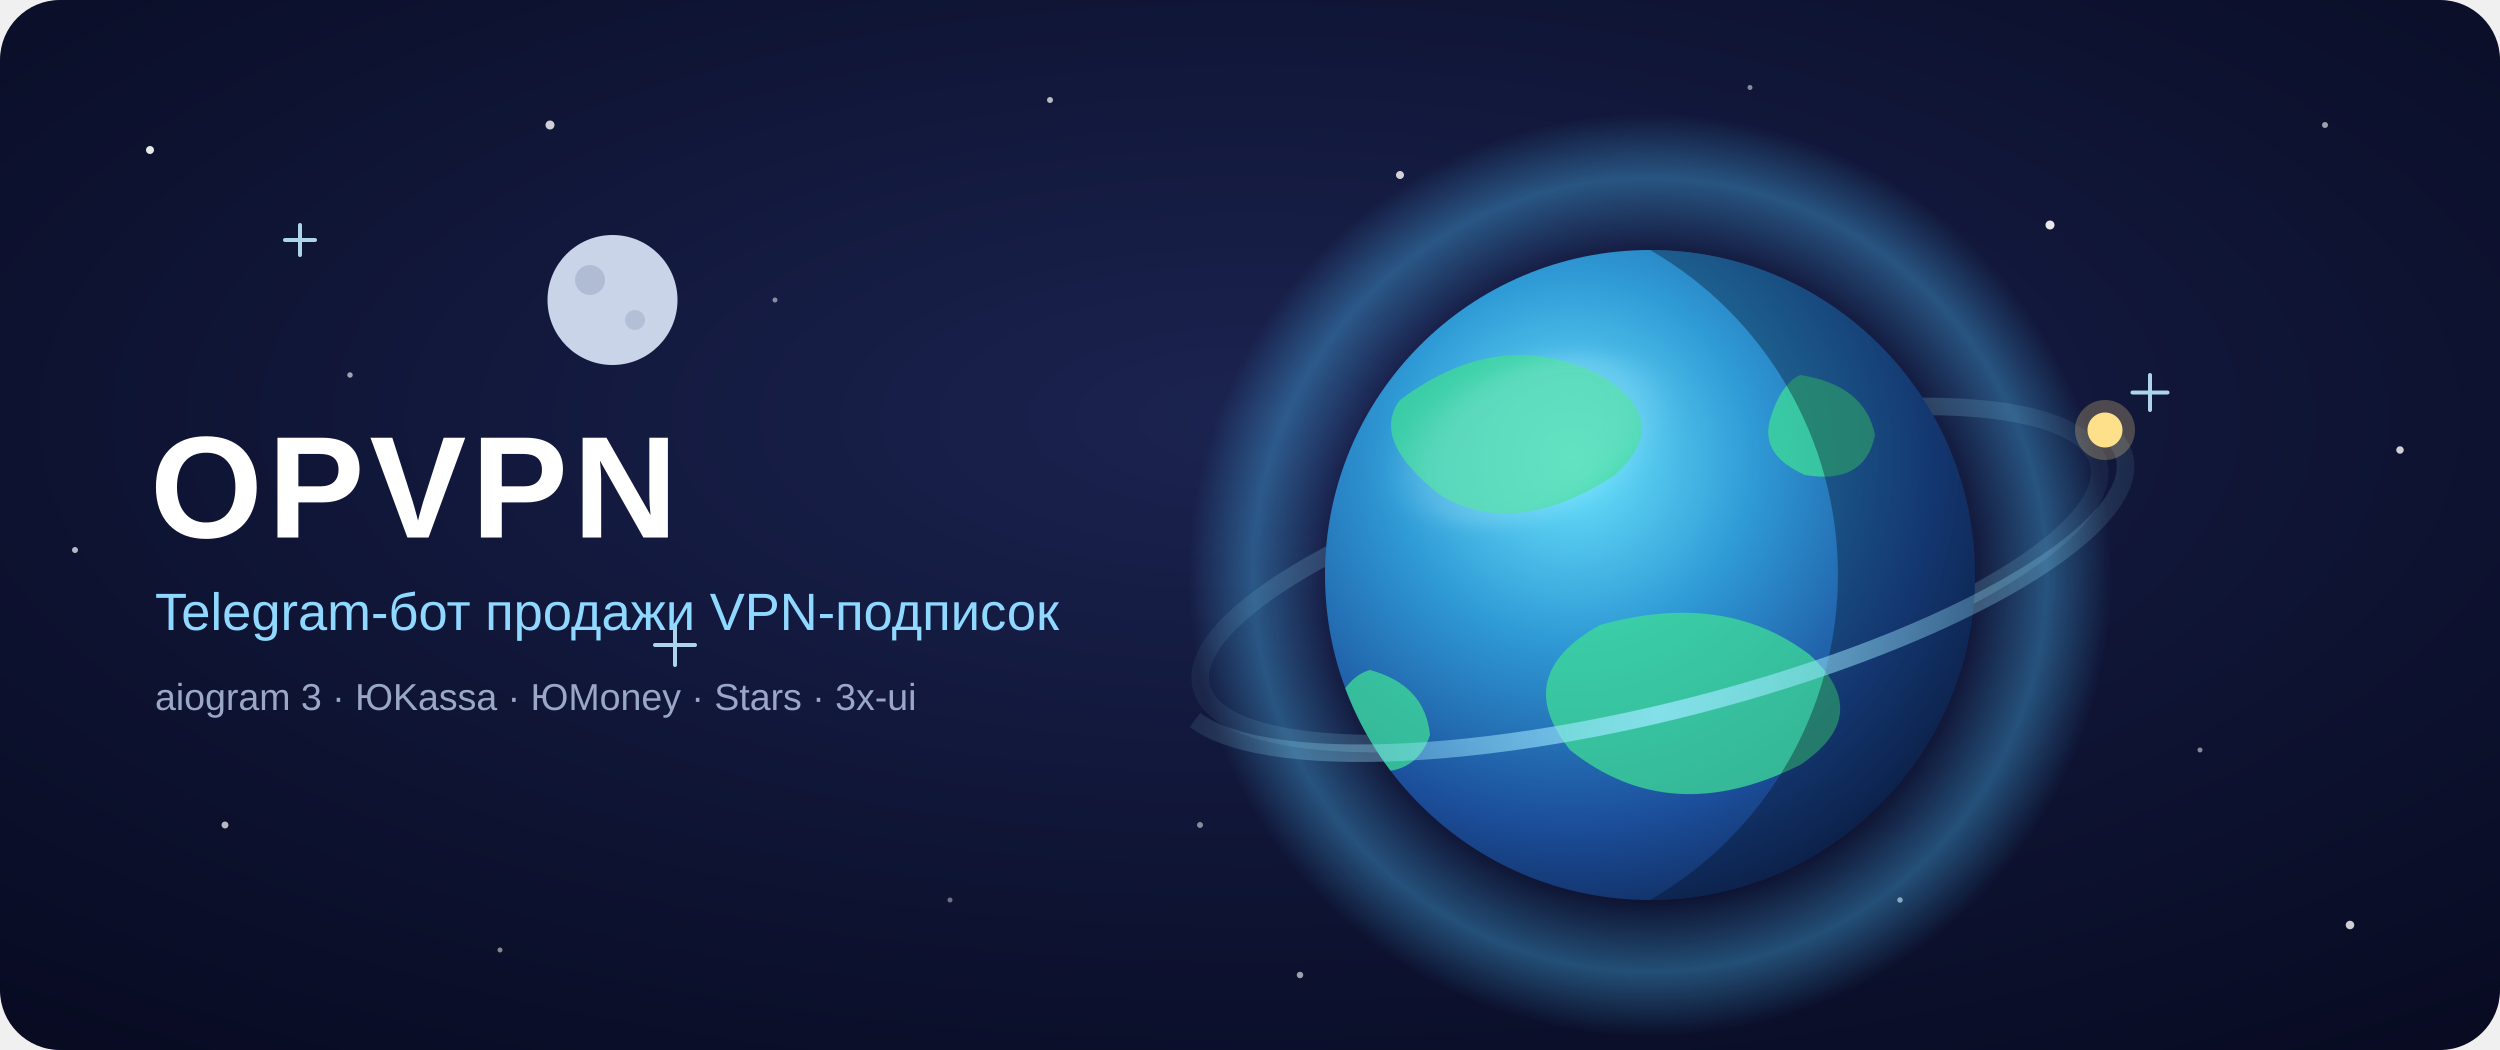
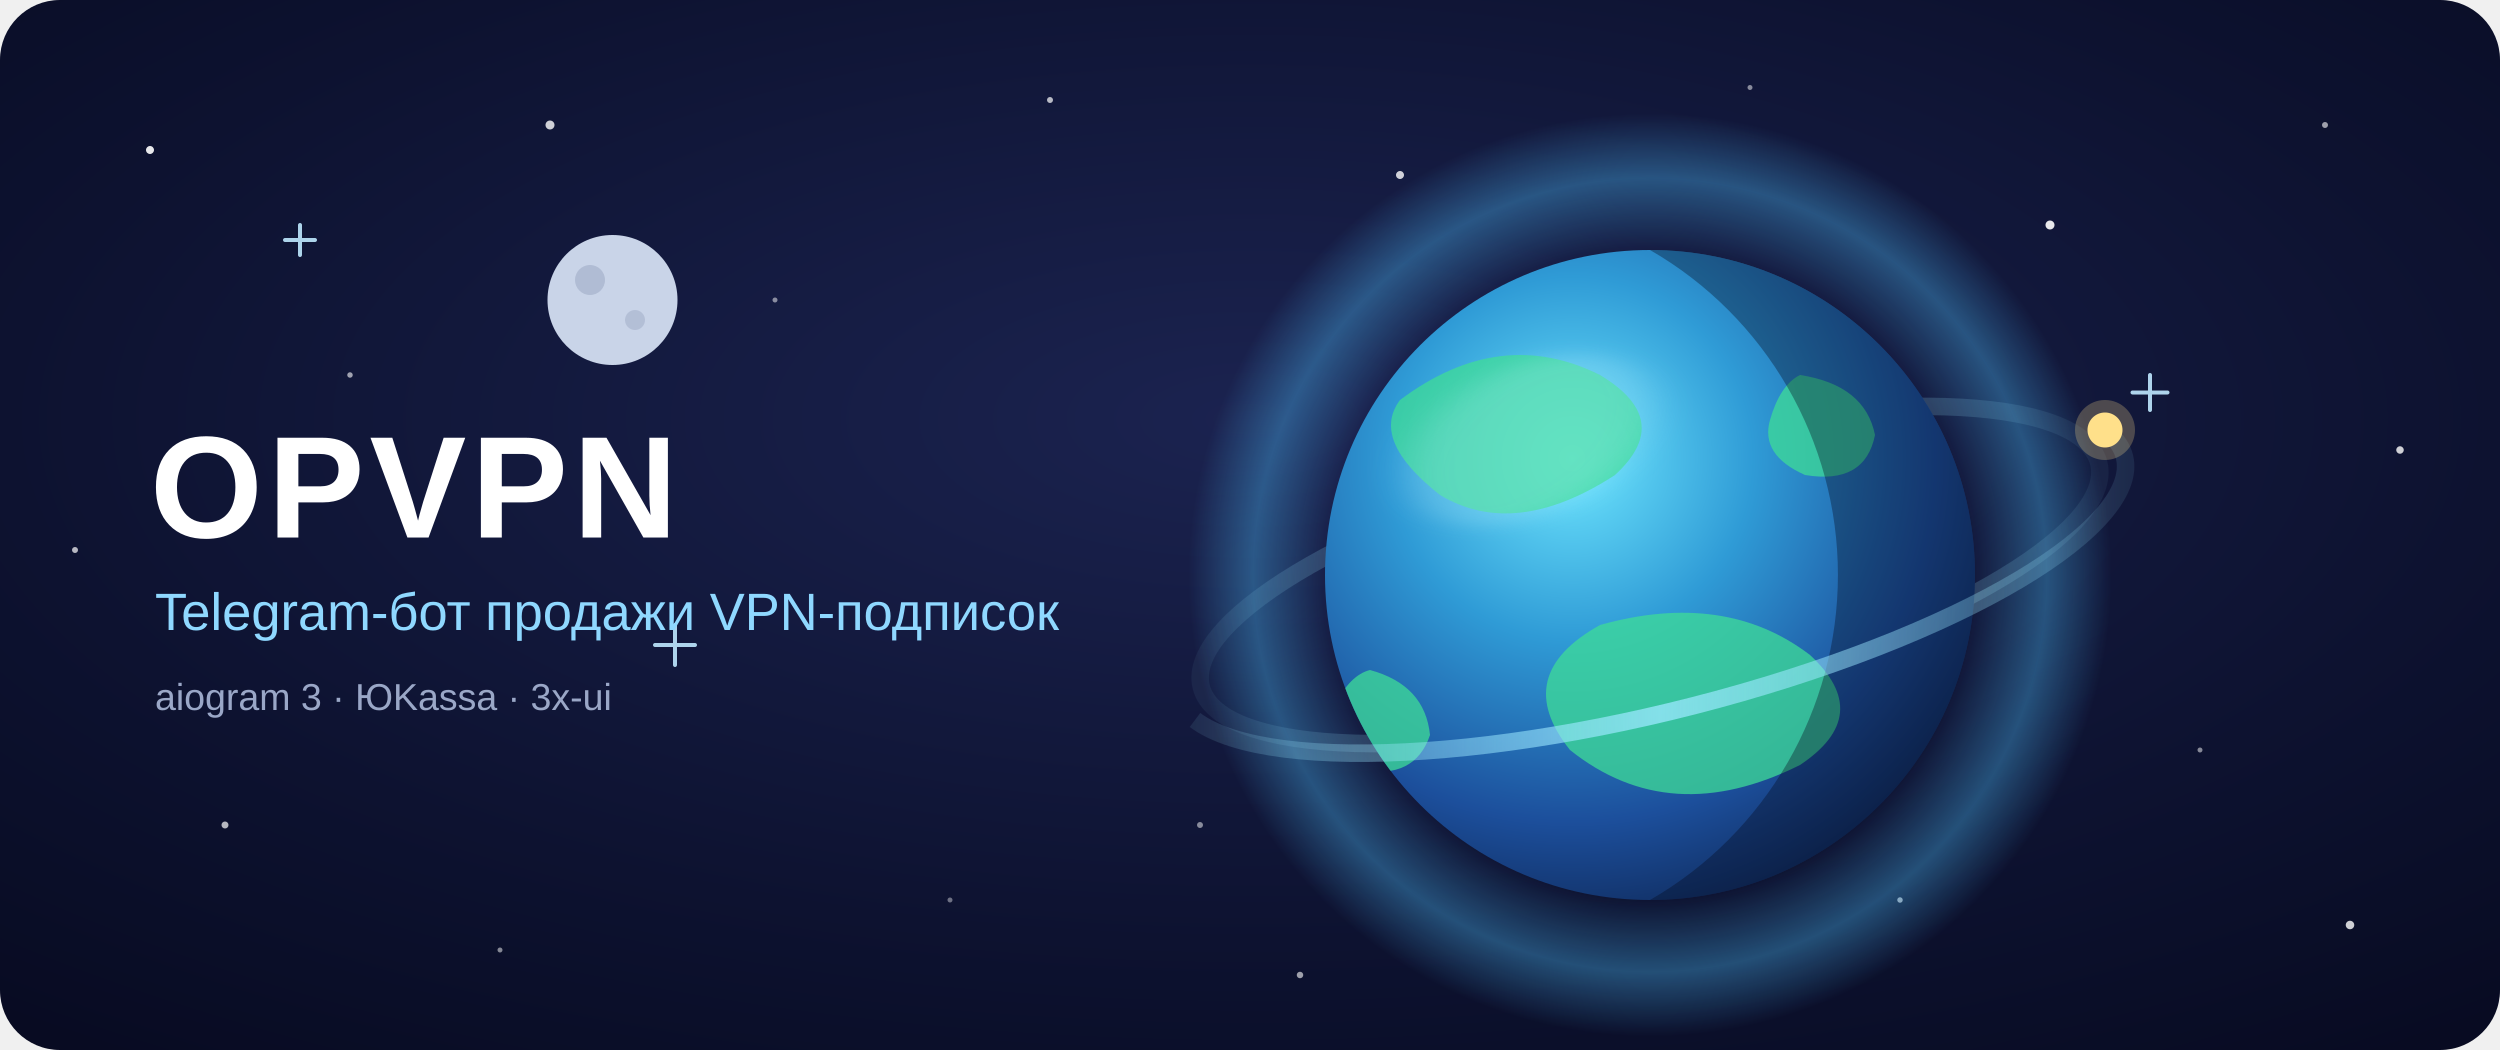
<svg xmlns="http://www.w3.org/2000/svg" width="1000" height="420" viewBox="0 0 1000 420" font-family="'Segoe UI', 'Helvetica Neue', Arial, sans-serif">
  <defs>
    <radialGradient id="space" cx="50%" cy="40%" r="90%">
      <stop offset="0%" stop-color="#1b2350" />
      <stop offset="55%" stop-color="#0d1230" />
      <stop offset="100%" stop-color="#05071a" />
    </radialGradient>
    <radialGradient id="planet" cx="38%" cy="32%" r="80%">
      <stop offset="0%" stop-color="#6ee7ff" />
      <stop offset="35%" stop-color="#2f9bd6" />
      <stop offset="70%" stop-color="#1c4f9c" />
      <stop offset="100%" stop-color="#0b1e46" />
    </radialGradient>
    <radialGradient id="glow" cx="50%" cy="50%" r="50%">
      <stop offset="70%" stop-color="#4fc3ff" stop-opacity="0" />
      <stop offset="86%" stop-color="#4fc3ff" stop-opacity="0.35" />
      <stop offset="100%" stop-color="#4fc3ff" stop-opacity="0" />
    </radialGradient>
    <linearGradient id="ring" x1="0%" y1="0%" x2="100%" y2="0%">
      <stop offset="0%" stop-color="#9be8ff" stop-opacity="0.1" />
      <stop offset="50%" stop-color="#9be8ff" stop-opacity="0.85" />
      <stop offset="100%" stop-color="#9be8ff" stop-opacity="0.1" />
    </linearGradient>
    <filter id="blur">
      <feGaussianBlur stdDeviation="6" />
    </filter>
    <clipPath id="planetClip">
      <circle cx="660" cy="230" r="130" />
    </clipPath>
  </defs>
  <rect width="1000" height="420" rx="24" fill="url(#space)" />
  <g fill="#ffffff">
    <circle cx="60" cy="60" r="1.6" opacity="0.9" />
    <circle cx="140" cy="150" r="1.1" opacity="0.6" />
    <circle cx="220" cy="50" r="1.8" opacity="0.8" />
    <circle cx="310" cy="120" r="1.0" opacity="0.5" />
    <circle cx="90" cy="330" r="1.4" opacity="0.7" />
    <circle cx="200" cy="380" r="1.0" opacity="0.5" />
    <circle cx="420" cy="40" r="1.2" opacity="0.7" />
    <circle cx="560" cy="70" r="1.6" opacity="0.8" />
    <circle cx="700" cy="35" r="1.0" opacity="0.5" />
    <circle cx="820" cy="90" r="1.8" opacity="0.9" />
    <circle cx="930" cy="50" r="1.2" opacity="0.6" />
    <circle cx="960" cy="180" r="1.5" opacity="0.8" />
    <circle cx="880" cy="300" r="1.0" opacity="0.5" />
    <circle cx="940" cy="370" r="1.7" opacity="0.8" />
    <circle cx="760" cy="360" r="1.1" opacity="0.6" />
    <circle cx="520" cy="390" r="1.3" opacity="0.6" />
    <circle cx="380" cy="360" r="1.0" opacity="0.4" />
    <circle cx="30" cy="220" r="1.2" opacity="0.7" />
    <circle cx="640" cy="120" r="1.0" opacity="0.5" />
    <circle cx="480" cy="330" r="1.2" opacity="0.5" />
  </g>
  <g stroke="#bfe9ff" stroke-width="1.6" opacity="0.9" stroke-linecap="round">
    <path d="M270 250 v16 M262 258 h16" />
    <path d="M860 150 v14 M853 157 h14" />
    <path d="M120 90 v12 M114 96 h12" />
  </g>
  <circle cx="245" cy="120" r="26" fill="#c9d4e8" />
  <circle cx="236" cy="112" r="6" fill="#aab6cf" opacity="0.8" />
  <circle cx="254" cy="128" r="4" fill="#aab6cf" opacity="0.7" />
  <circle cx="660" cy="230" r="185" fill="url(#glow)" />
  <ellipse cx="660" cy="230" rx="185" ry="52" fill="none" stroke="url(#ring)" stroke-width="7" transform="rotate(-14 660 230)" opacity="0.55" />
  <circle cx="660" cy="230" r="130" fill="url(#planet)" />
  <g clip-path="url(#planetClip)" fill="#3ddc97" opacity="0.75">
    <path d="M560 160 q40 -30 80 -10 q30 18 6 40 q-40 26 -70 8 q-28 -22 -16 -38z" />
    <path d="M640 250 q50 -14 84 12 q26 24 -4 44 q-52 26 -92 -6 q-24 -30 12 -50z" />
    <path d="M720 150 q26 4 30 24 q-4 20 -28 16 q-18 -8 -14 -22 q4 -14 12 -18z" />
    <path d="M548 268 q22 6 24 26 q-6 18 -28 14 q-16 -10 -10 -26 q6 -12 14 -14z" />
  </g>
  <ellipse cx="612" cy="176" rx="52" ry="30" fill="#bff0ff" opacity="0.22" filter="url(#blur)" transform="rotate(-24 612 176)" />
  <path d="M660 100 a130 130 0 0 1 0 260 a150 150 0 0 0 0 -260z" fill="#04081c" opacity="0.35" />
  <path d="M478 288 A185 52 -14 0 0 842 172" fill="none" stroke="url(#ring)" stroke-width="7" opacity="0.9" />
  <circle cx="842" cy="172" r="7" fill="#ffe08a" />
  <circle cx="842" cy="172" r="12" fill="#ffe08a" opacity="0.25" />
  <text x="60" y="215" fill="#ffffff" font-size="58" font-weight="700" letter-spacing="2">OPVPN</text>
  <text x="62" y="252" fill="#8fd8ff" font-size="21" font-weight="500">Telegram-бот продажи VPN-подписок</text>
-   <text x="62" y="284" fill="#9aa7c7" font-size="15">aiogram 3 · ЮKassa · ЮMoney · Stars · 3x-ui</text>
+   <text x="62" y="284" fill="#9aa7c7" font-size="15">aiogram 3 · ЮKassa · 3x-ui</text>
</svg>
